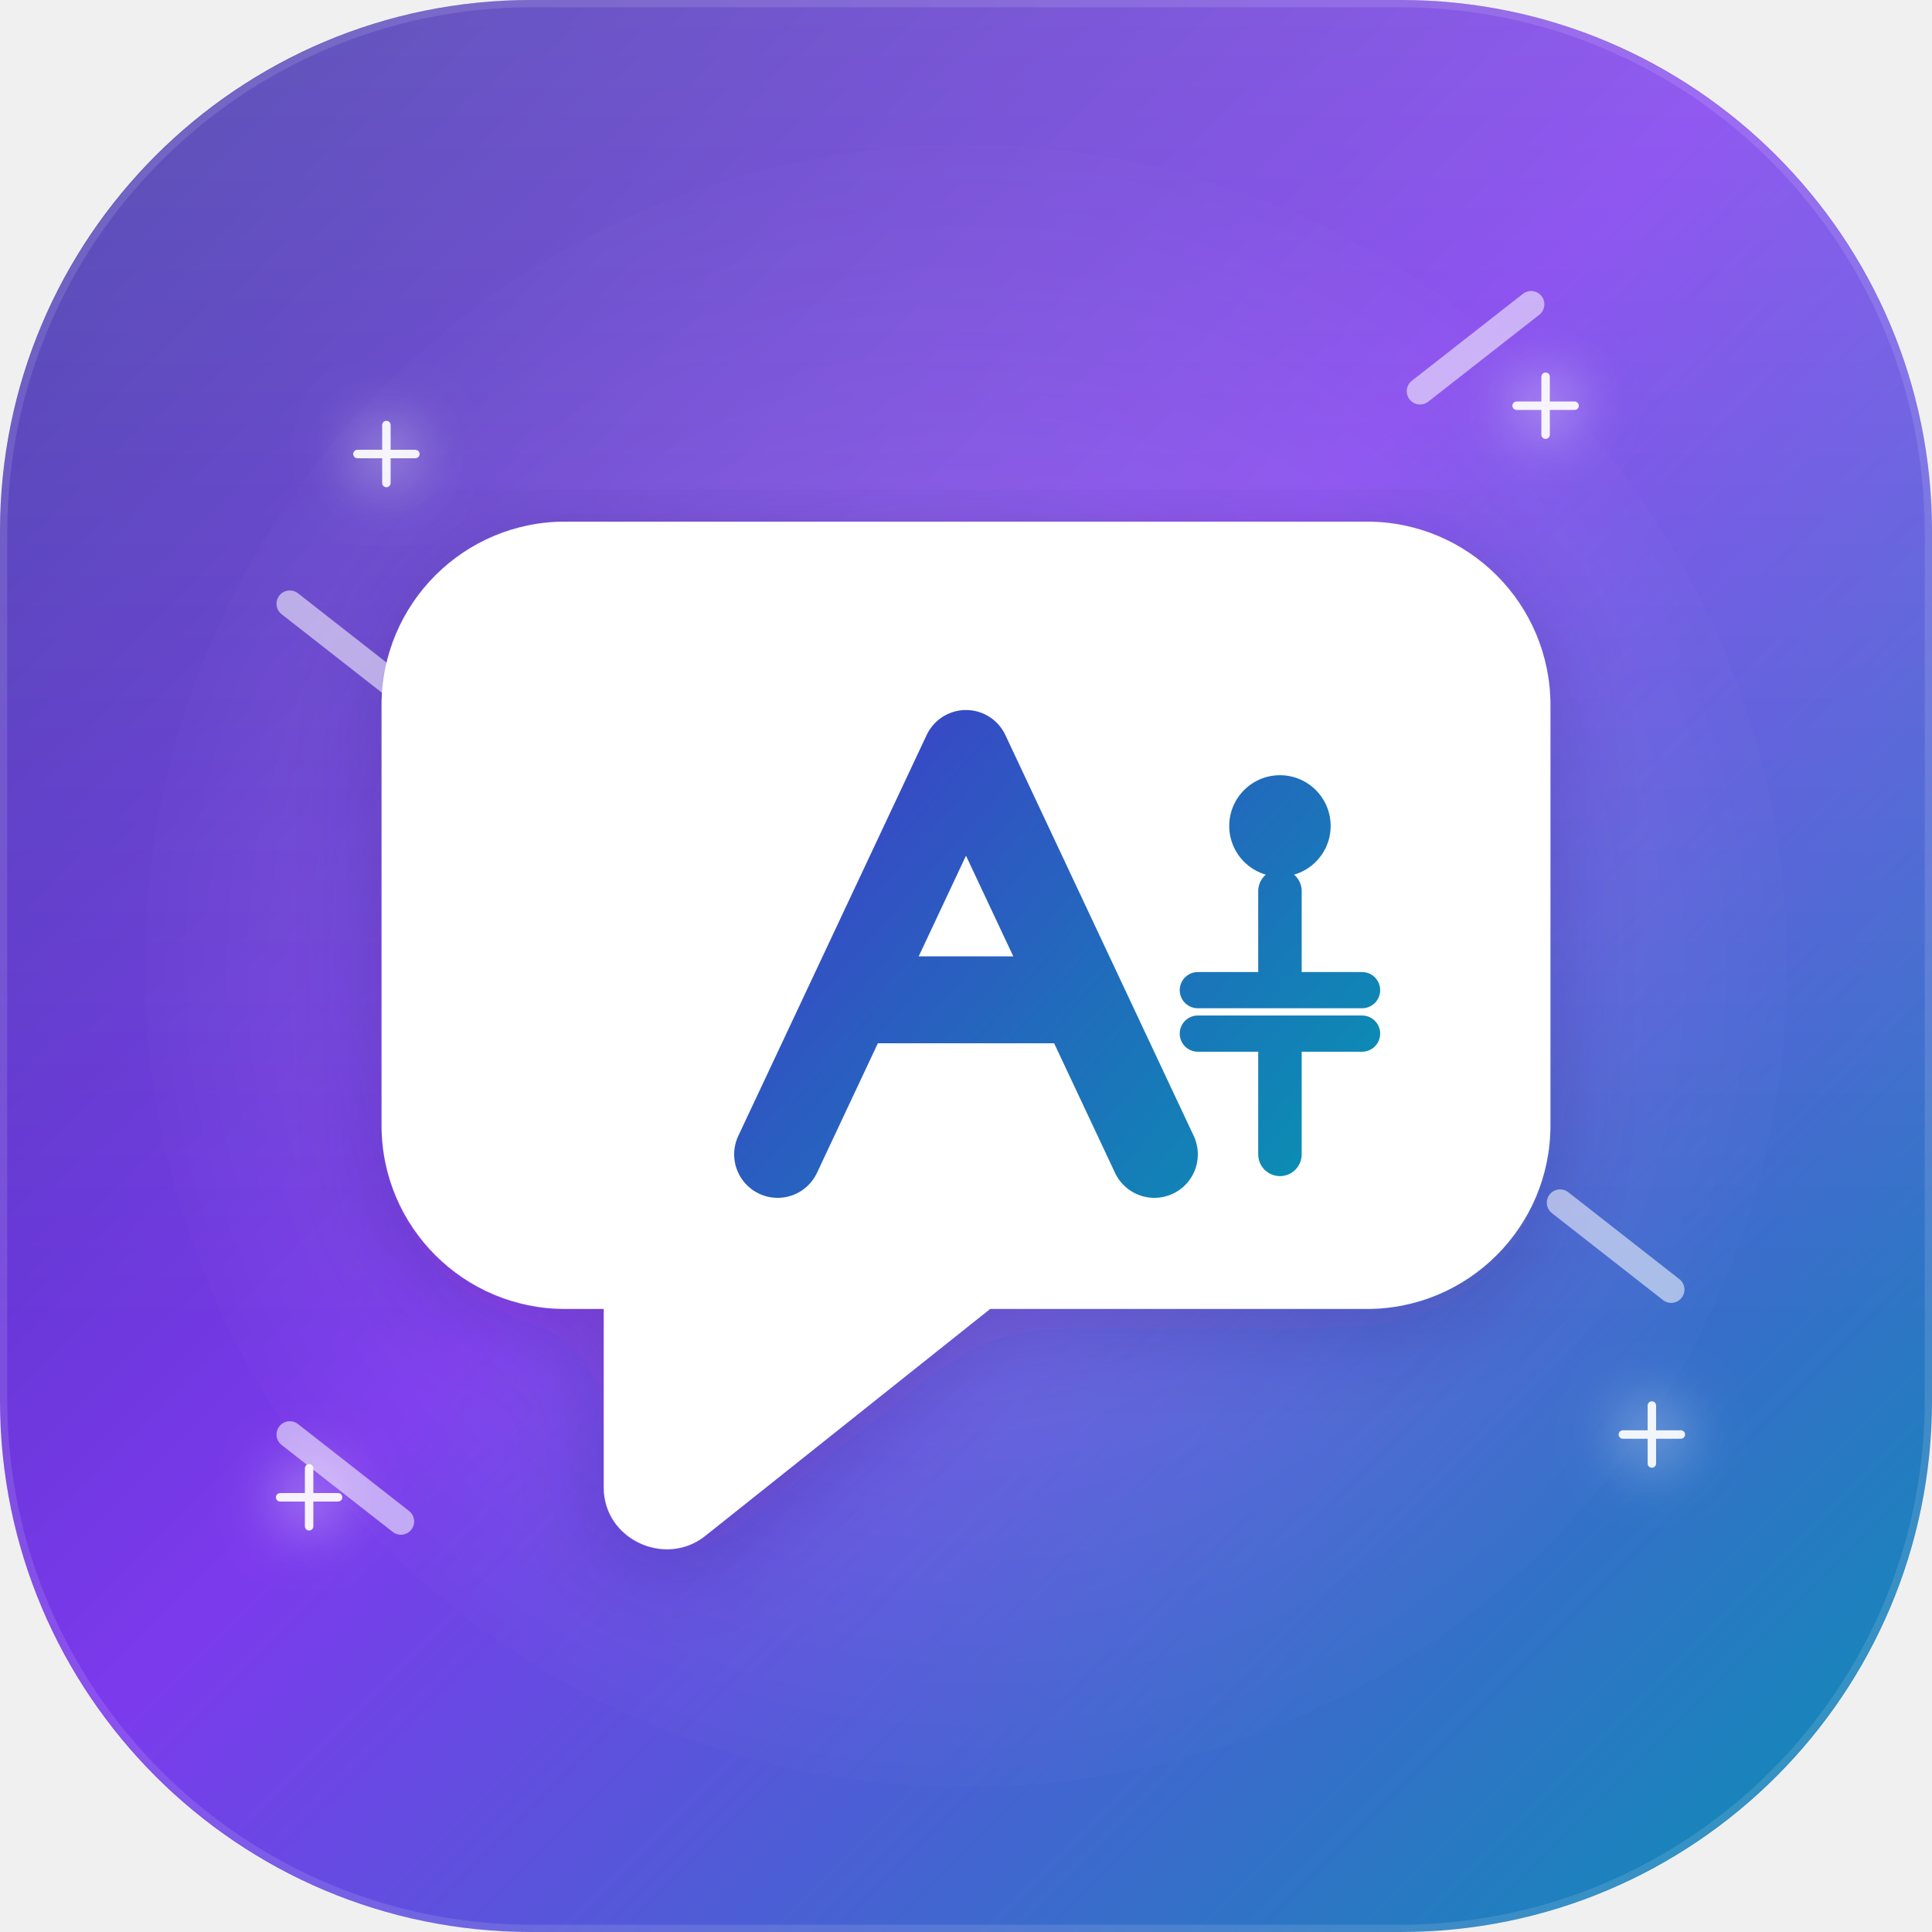
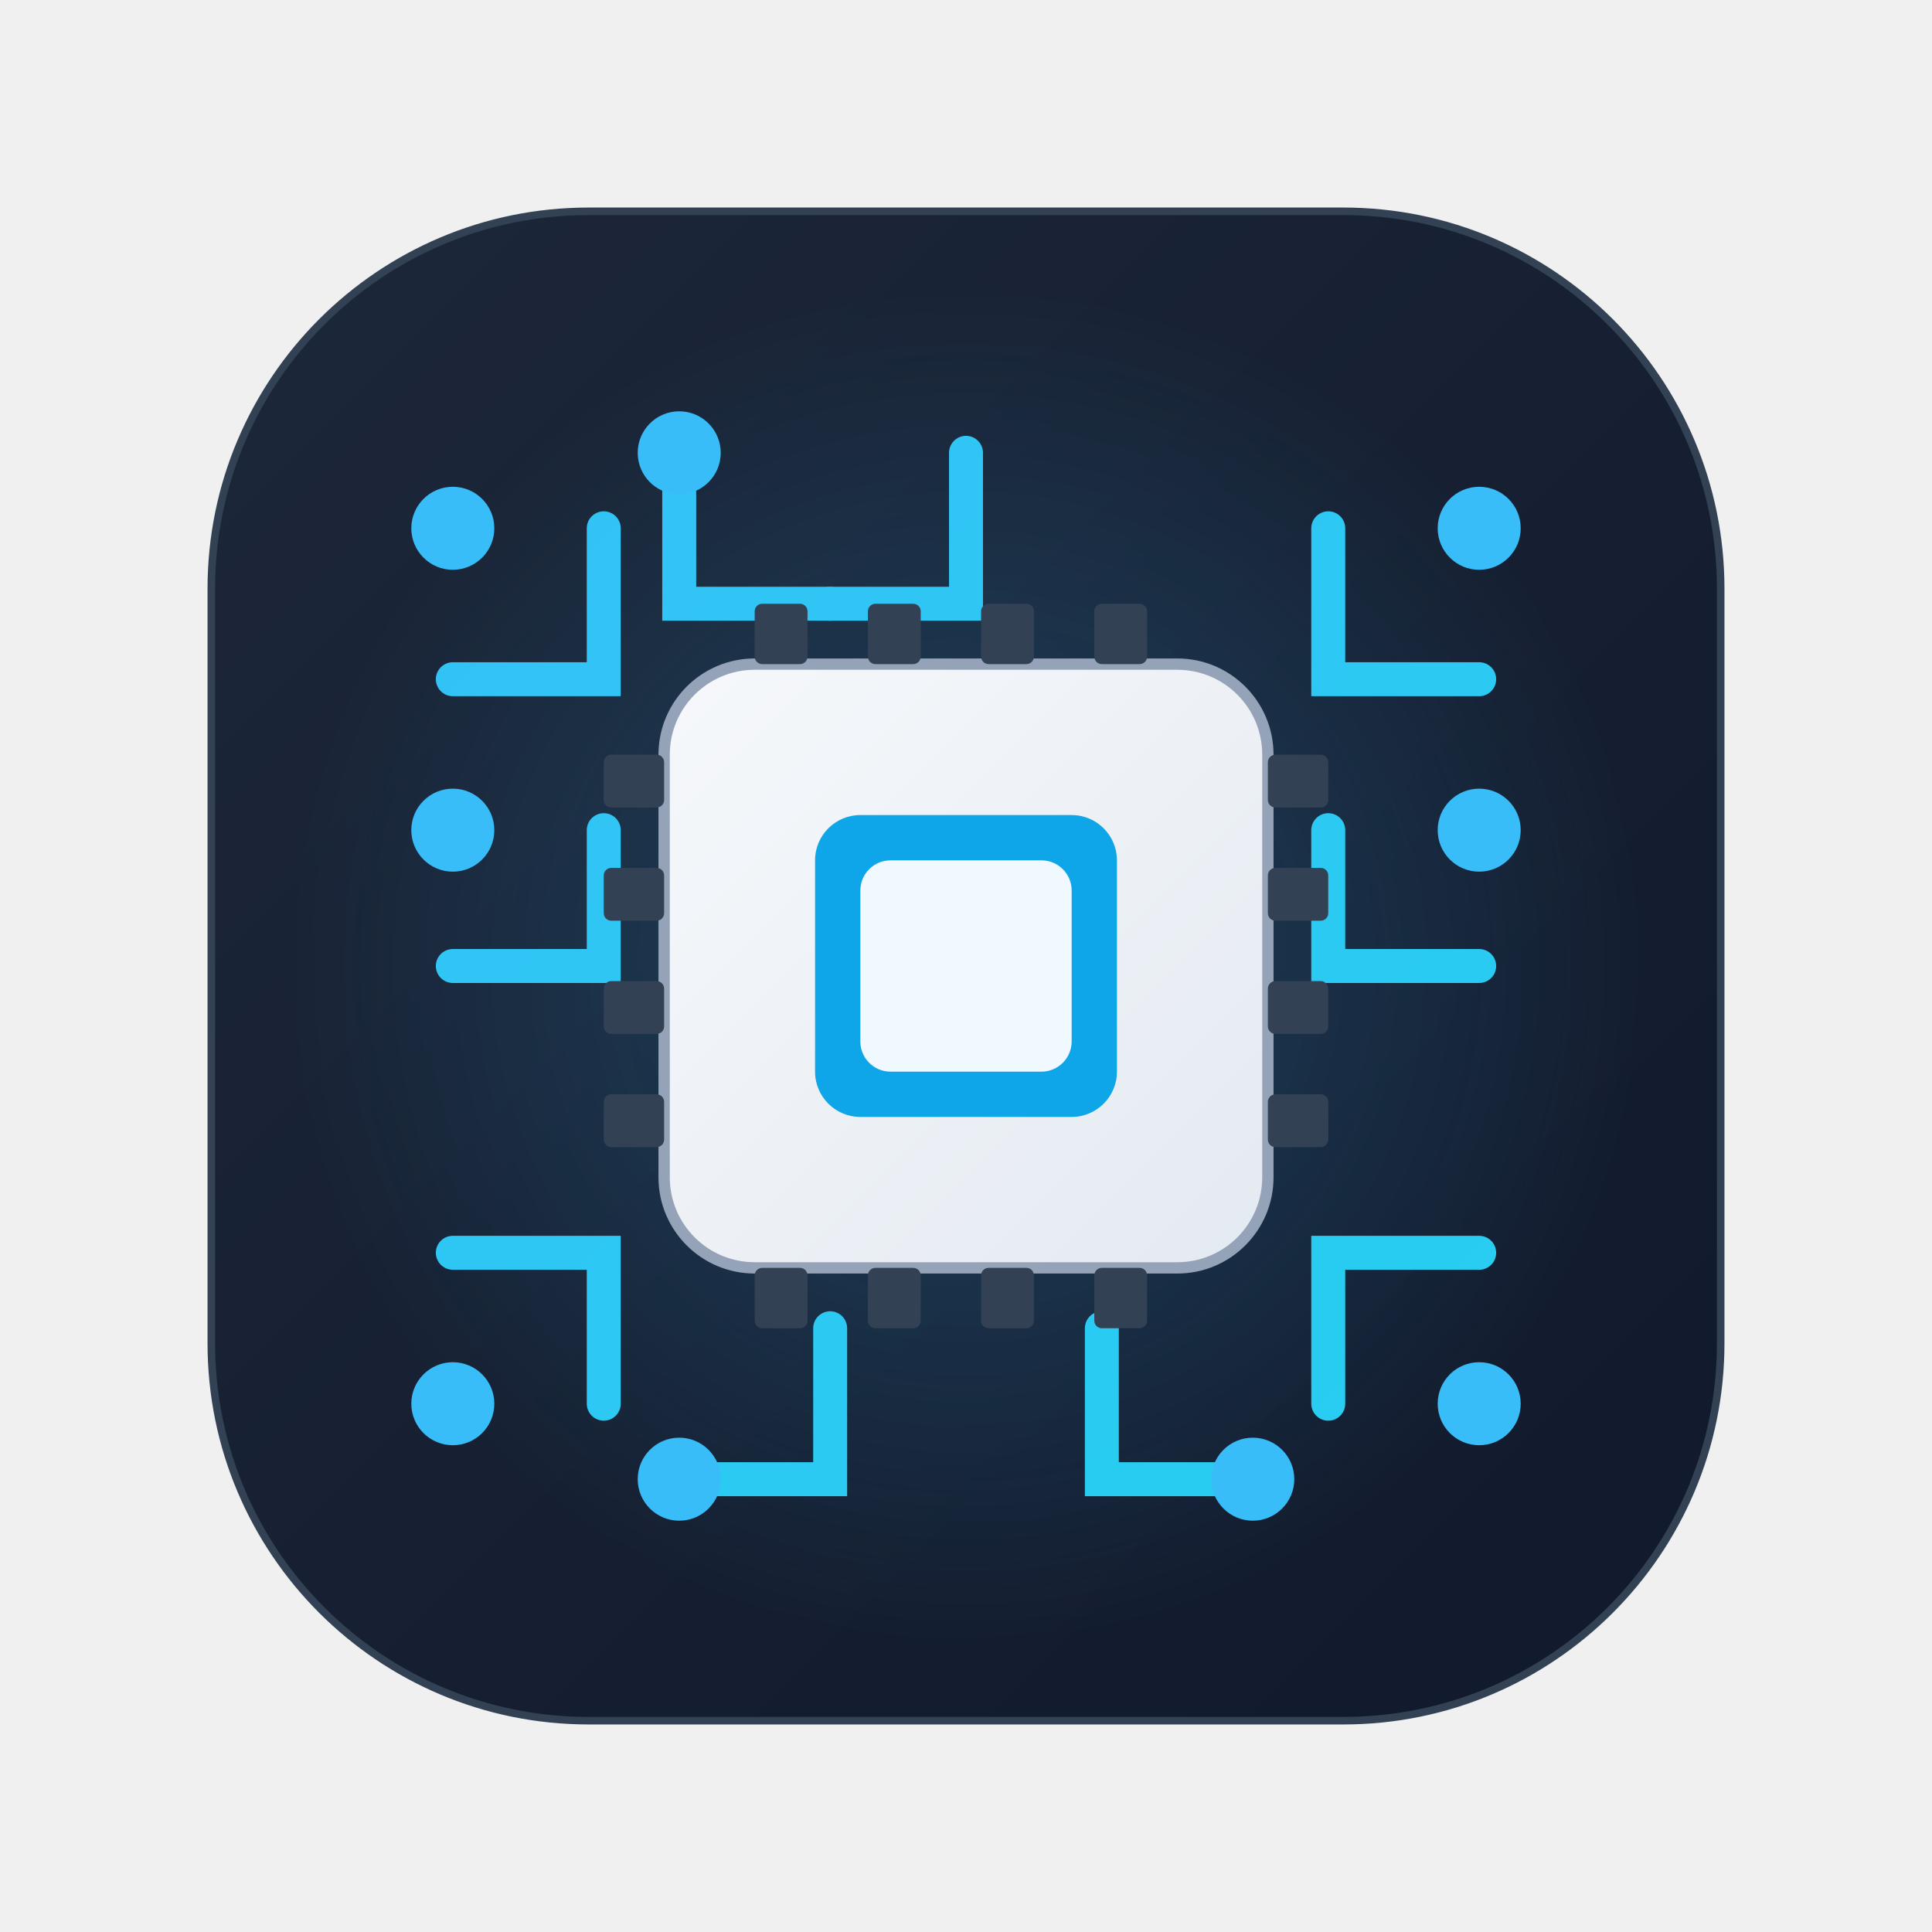
- <svg xmlns="http://www.w3.org/2000/svg" width="1024" height="1024" viewBox="112 112 800 800" fill="none">
+ <svg xmlns="http://www.w3.org/2000/svg" width="1024" height="1024" viewBox="0 0 1024 1024" fill="none">
  <defs>
-     <linearGradient id="bgGrad" x1="112" y1="112" x2="912" y2="912" gradientUnits="userSpaceOnUse">
-       <stop stop-color="#3730A3" />
-       <stop offset="0.47" stop-color="#7C3AED" />
-       <stop offset="1" stop-color="#0891B2" />
+     <linearGradient id="boardGrad" x1="0" y1="0" x2="1024" y2="1024" gradientUnits="userSpaceOnUse">
+       <stop offset="0" stop-color="#1E293B" />
+       <stop offset="1" stop-color="#0F172A" />
    </linearGradient>
-     <linearGradient id="aiGrad" x1="420" y1="400" x2="660" y2="612" gradientUnits="userSpaceOnUse">
-       <stop stop-color="#4338CA" />
-       <stop offset="1" stop-color="#0891B2" />
+     <linearGradient id="traceGrad" x1="0" y1="0" x2="1024" y2="1024" gradientUnits="userSpaceOnUse">
+       <stop offset="0" stop-color="#38BDF8" />
+       <stop offset="1" stop-color="#22D3EE" />
    </linearGradient>
-     <linearGradient id="glassSheen" x1="512" y1="112" x2="512" y2="660" gradientUnits="userSpaceOnUse">
-       <stop stop-color="white" stop-opacity="0.17" />
-       <stop offset="1" stop-color="white" stop-opacity="0" />
+     <linearGradient id="chipGrad" x1="312" y1="312" x2="712" y2="712" gradientUnits="userSpaceOnUse">
+       <stop offset="0" stop-color="#F8FAFC" />
+       <stop offset="1" stop-color="#E2E8F0" />
    </linearGradient>
-     <radialGradient id="halo" cx="0" cy="0" r="1" gradientUnits="userSpaceOnUse" gradientTransform="translate(512 512) rotate(90) scale(360)">
-       <stop stop-color="white" stop-opacity="0.20" />
-       <stop offset="0.58" stop-color="white" stop-opacity="0.07" />
-       <stop offset="1" stop-color="white" stop-opacity="0" />
+     <radialGradient id="glow" cx="512" cy="512" r="360" gradientUnits="userSpaceOnUse">
+       <stop offset="0" stop-color="#38BDF8" stop-opacity="0.22" />
+       <stop offset="1" stop-color="#38BDF8" stop-opacity="0" />
    </radialGradient>
-     <filter id="sparkleGlow" x="-150%" y="-150%" width="400%" height="400%" color-interpolation-filters="sRGB">
-       <feGaussianBlur stdDeviation="13" />
-     </filter>
-     <filter id="bubbleShadow" x="-8%" y="-5%" width="116%" height="118%" color-interpolation-filters="sRGB">
-       <feDropShadow dx="0" dy="8" stdDeviation="20" flood-color="#1E1B4B" flood-opacity="0.20" />
-     </filter>
  </defs>
-   <rect x="112" y="112" width="800" height="800" rx="220" fill="url(#bgGrad)" />
-   <rect x="112" y="112" width="800" height="800" rx="220" fill="url(#glassSheen)" />
-   <rect x="113.5" y="113.5" width="797" height="797" rx="219" stroke="white" stroke-opacity="0.12" stroke-width="3" fill="none" />
-   <circle cx="512" cy="512" r="340" fill="url(#halo)" />
-   <g filter="url(#sparkleGlow)" opacity="0.72">
-     <circle cx="272" cy="300" r="10" fill="white" />
-     <circle cx="752" cy="280" r="10" fill="white" />
-     <circle cx="796" cy="706" r="10" fill="white" />
-     <circle cx="240" cy="732" r="10" fill="white" />
+   <rect x="112" y="112" width="800" height="800" rx="200" fill="url(#boardGrad)" />
+   <rect x="112" y="112" width="800" height="800" rx="200" stroke="#334155" stroke-width="4" />
+   <circle cx="512" cy="512" r="360" fill="url(#glow)" />
+   <g stroke="url(#traceGrad)" stroke-width="18" stroke-linecap="round" fill="none">
+     <path d="M240 360H320V280" />
+     <path d="M240 512H320V440" />
+     <path d="M240 664H320V744" />
+     <path d="M784 360H704V280" />
+     <path d="M784 512H704V440" />
+     <path d="M784 664H704V744" />
+     <path d="M360 240V320H440" />
+     <path d="M512 240V320H440" />
+     <path d="M584 704V784H664" />
+     <path d="M440 704V784H360" />
  </g>
-   <g opacity="0.92">
-     <path d="M272 288 L272 312 M260 300 L284 300" stroke="white" stroke-width="3.5" stroke-linecap="round" />
-     <path d="M752 268 L752 292 M740 280 L764 280" stroke="white" stroke-width="3.5" stroke-linecap="round" />
-     <path d="M796 694 L796 718 M784 706 L808 706" stroke="white" stroke-width="3.5" stroke-linecap="round" />
-     <path d="M240 720 L240 744 M228 732 L252 732" stroke="white" stroke-width="3.5" stroke-linecap="round" />
+   <g fill="#38BDF8">
+     <circle cx="240" cy="280" r="22" />
+     <circle cx="240" cy="440" r="22" />
+     <circle cx="240" cy="744" r="22" />
+     <circle cx="784" cy="280" r="22" />
+     <circle cx="784" cy="440" r="22" />
+     <circle cx="784" cy="744" r="22" />
+     <circle cx="360" cy="240" r="22" />
+     <circle cx="664" cy="784" r="22" />
+     <circle cx="360" cy="784" r="22" />
  </g>
-   <path filter="url(#bubbleShadow)" d="M346 328H678C719.974 328 754 362.026 754 404V578C754 619.974 719.974 654 678 654H522L404 748C387.461 761.174 362 749.398 362 728V654H346C304.026 654 270 619.974 270 578V404C270 362.026 304.026 328 346 328Z" fill="white" />
-   <path d="M434 590L512 424L590 590" stroke="url(#aiGrad)" stroke-width="36" stroke-linecap="round" stroke-linejoin="round" />
-   <path d="M468 526H556" stroke="url(#aiGrad)" stroke-width="36" stroke-linecap="round" />
-   <circle cx="642" cy="454" r="21" fill="url(#aiGrad)" />
-   <path d="M642 481 L642 514" stroke="url(#aiGrad)" stroke-width="18" stroke-linecap="round" />
-   <path d="M608 522 L676 522" stroke="url(#aiGrad)" stroke-width="15" stroke-linecap="round" />
-   <path d="M608 540 L676 540" stroke="url(#aiGrad)" stroke-width="15" stroke-linecap="round" />
-   <path d="M642 548 L642 590" stroke="url(#aiGrad)" stroke-width="18" stroke-linecap="round" />
-   <path d="M232 362L278 398" stroke="white" stroke-opacity="0.55" stroke-width="11" stroke-linecap="round" />
-   <path d="M746 238L700 274" stroke="white" stroke-opacity="0.55" stroke-width="11" stroke-linecap="round" />
-   <path d="M804 646L758 610" stroke="white" stroke-opacity="0.55" stroke-width="11" stroke-linecap="round" />
-   <path d="M278 742L232 706" stroke="white" stroke-opacity="0.55" stroke-width="11" stroke-linecap="round" />
+   <rect x="352" y="352" width="320" height="320" rx="48" fill="url(#chipGrad)" />
+   <rect x="352" y="352" width="320" height="320" rx="48" stroke="#94A3B8" stroke-width="6" />
+   <g fill="#334155">
+     <rect x="400" y="320" width="28" height="32" rx="4" />
+     <rect x="460" y="320" width="28" height="32" rx="4" />
+     <rect x="520" y="320" width="28" height="32" rx="4" />
+     <rect x="580" y="320" width="28" height="32" rx="4" />
+     <rect x="400" y="672" width="28" height="32" rx="4" />
+     <rect x="460" y="672" width="28" height="32" rx="4" />
+     <rect x="520" y="672" width="28" height="32" rx="4" />
+     <rect x="580" y="672" width="28" height="32" rx="4" />
+     <rect x="320" y="400" width="32" height="28" rx="4" />
+     <rect x="320" y="460" width="32" height="28" rx="4" />
+     <rect x="320" y="520" width="32" height="28" rx="4" />
+     <rect x="320" y="580" width="32" height="28" rx="4" />
+     <rect x="672" y="400" width="32" height="28" rx="4" />
+     <rect x="672" y="460" width="32" height="28" rx="4" />
+     <rect x="672" y="520" width="32" height="28" rx="4" />
+     <rect x="672" y="580" width="32" height="28" rx="4" />
+   </g>
+   <rect x="432" y="432" width="160" height="160" rx="24" fill="#0EA5E9" />
+   <rect x="456" y="456" width="112" height="112" rx="16" fill="#F0F9FF" />
</svg>
